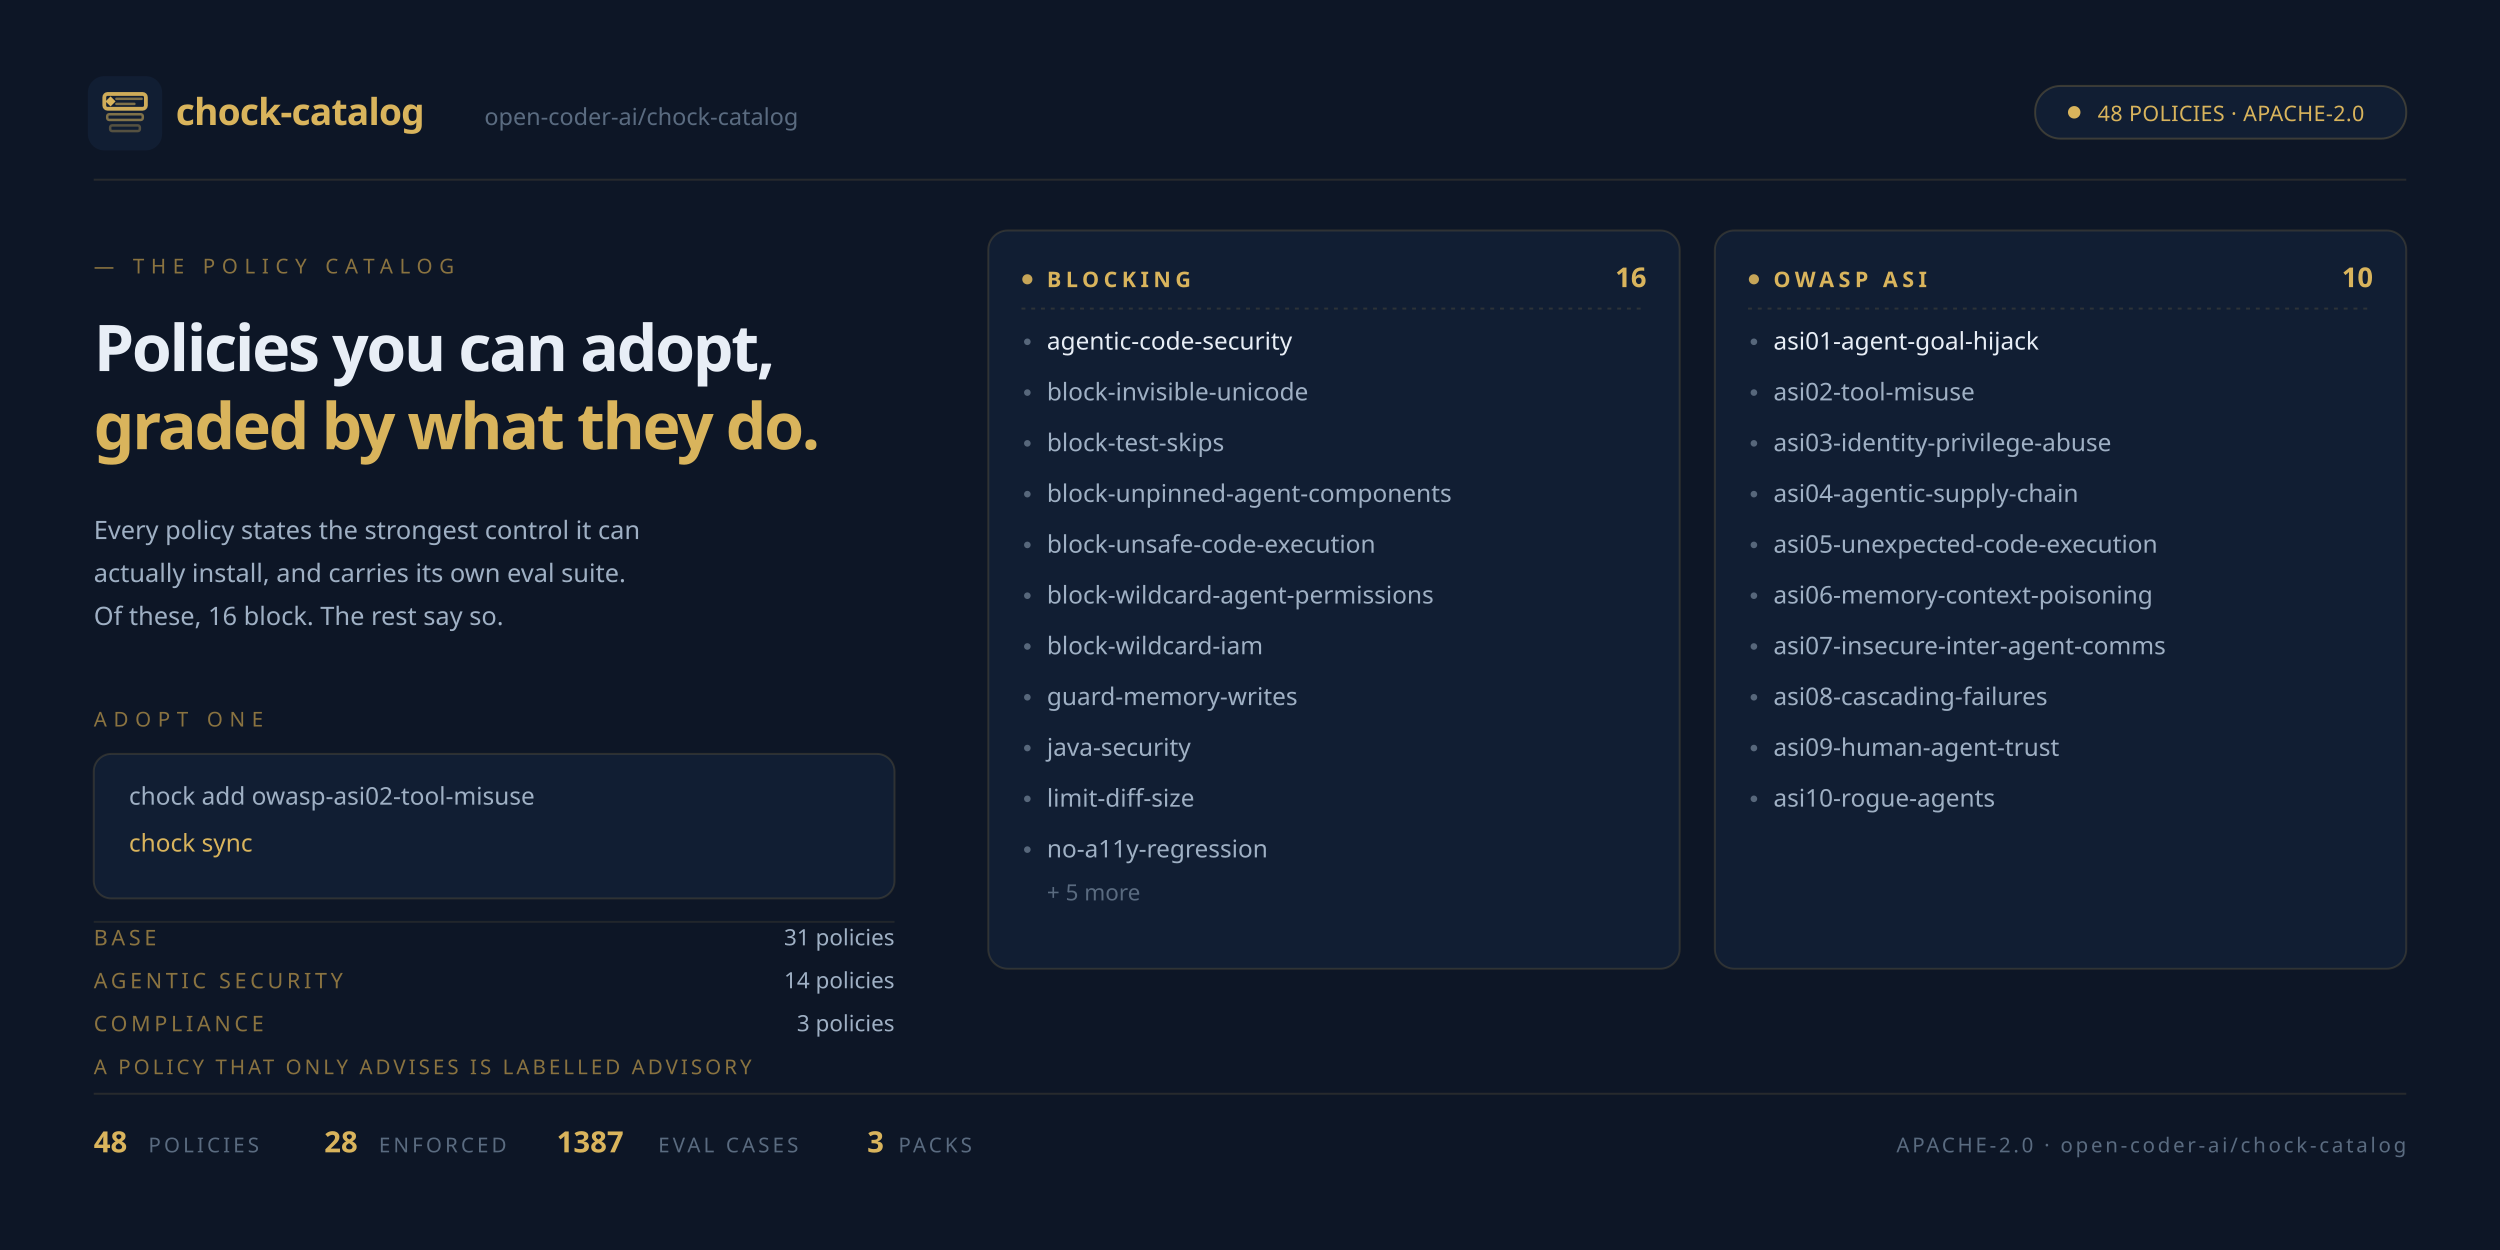
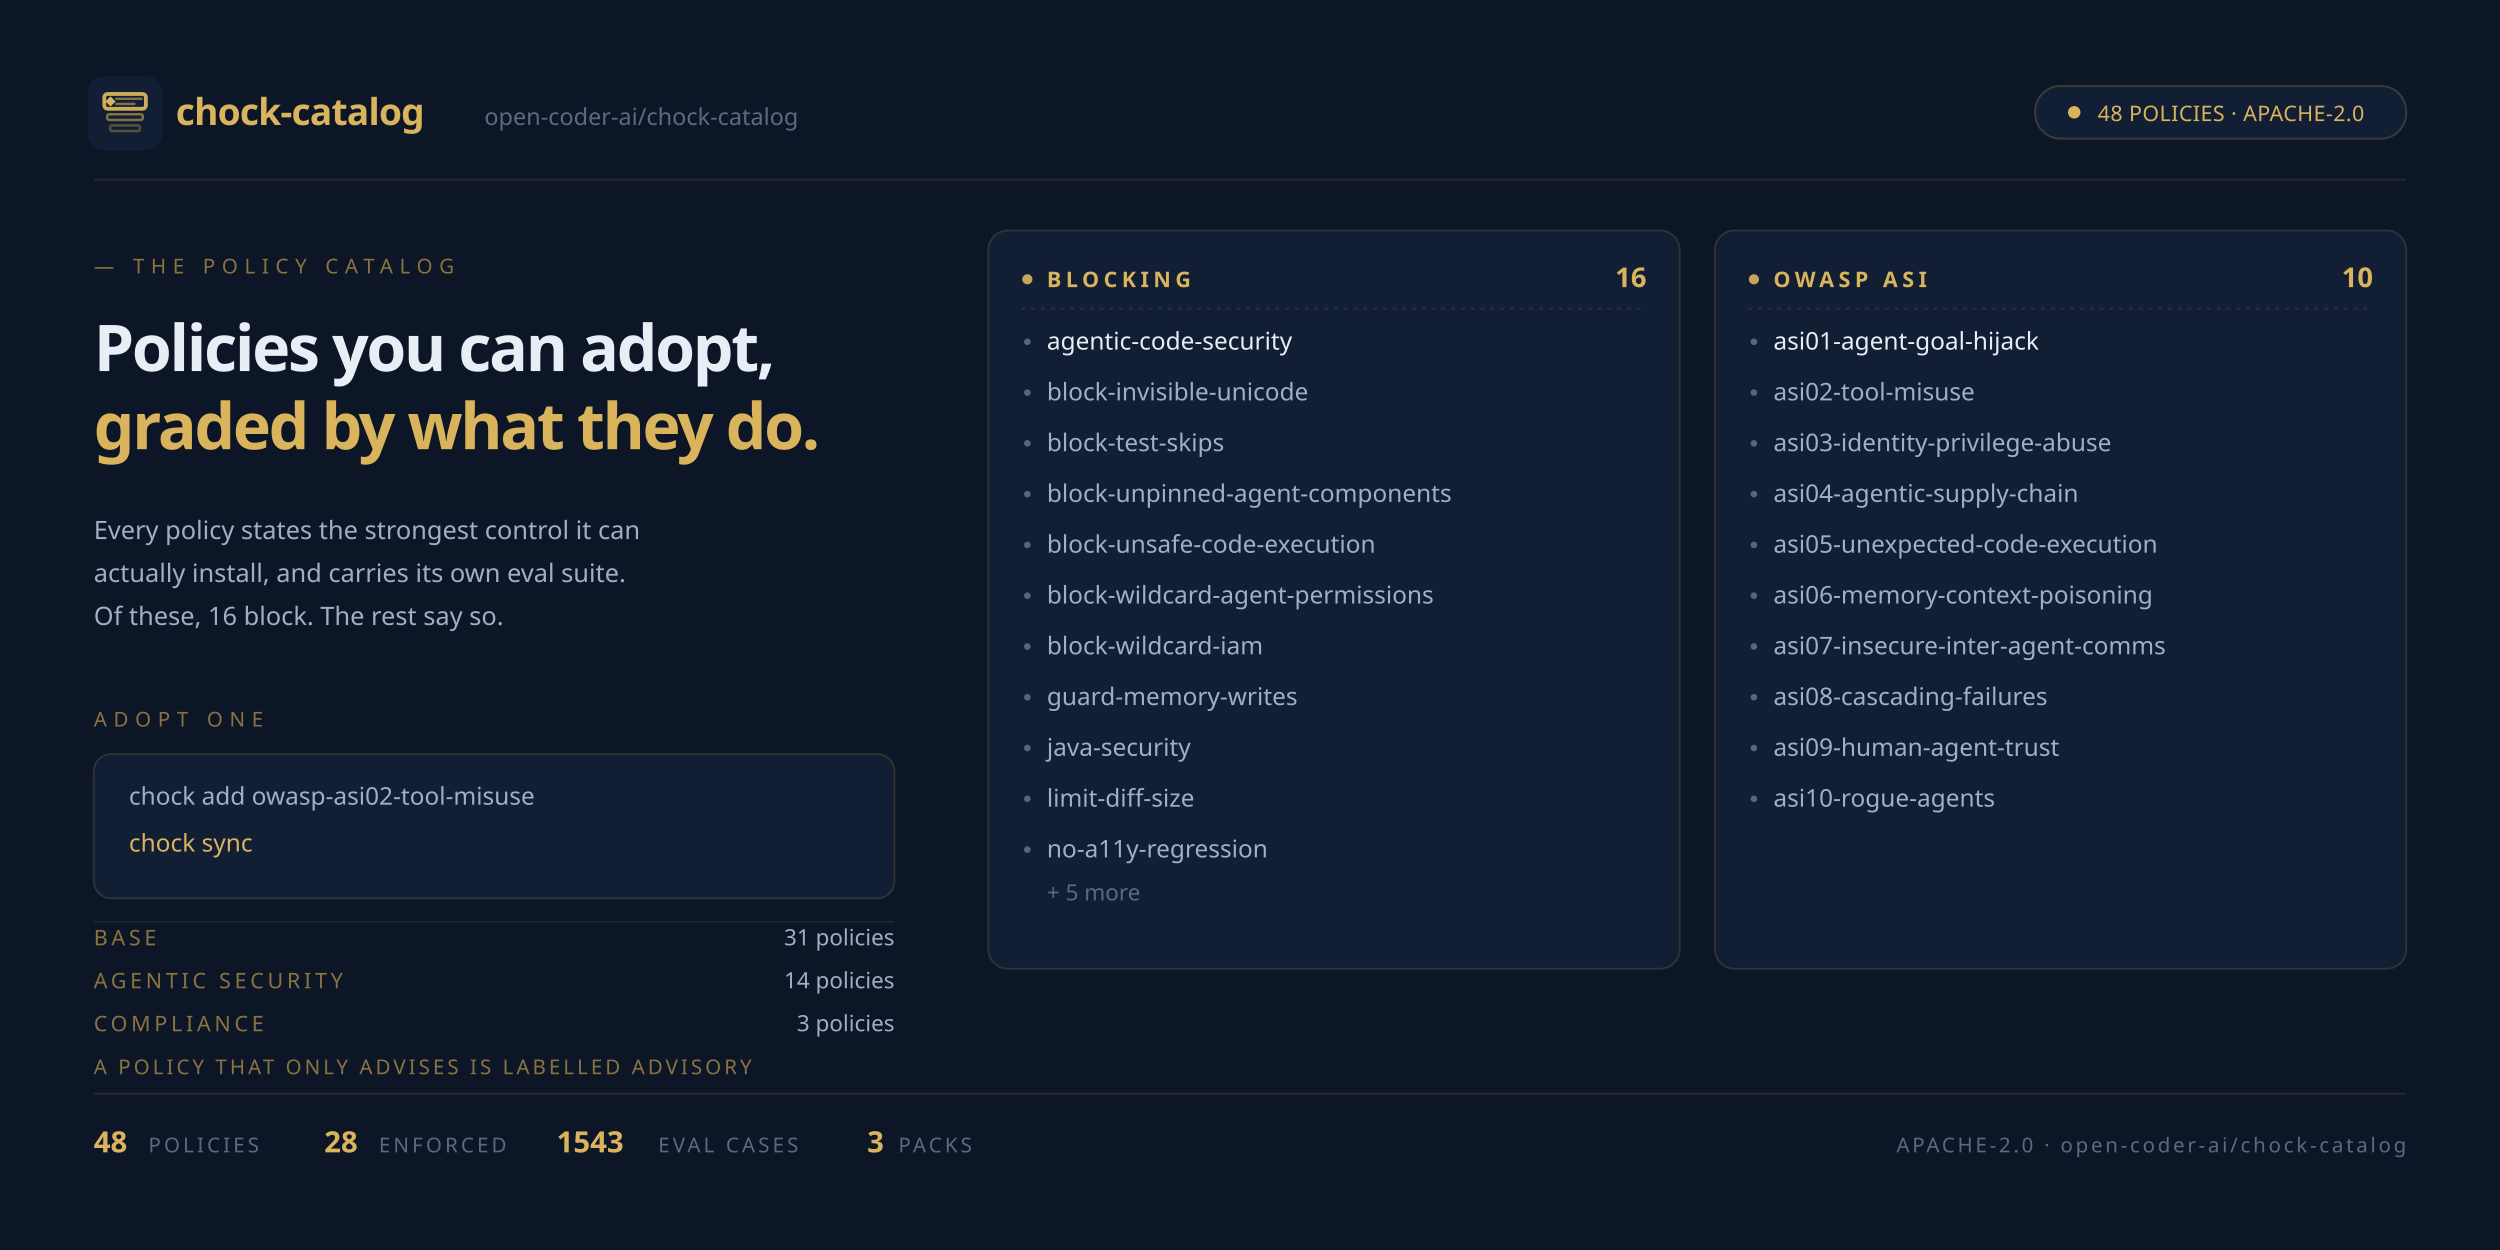
- <svg xmlns="http://www.w3.org/2000/svg" width="1280" height="640" viewBox="0 0 1280 640" role="img" aria-label="chock-catalog — the policy catalog for chock: policies you can adopt, graded by what they actually enforce. 48 policies across 3 packs (agentic-security 14, base 31, compliance 3); 28 enforced (19 at commit, 9 at pre-tool-use) and 20 advisory; 1387 eval cases. The 16 blocking policies: agentic-code-security, block-invisible-unicode, block-test-skips, block-unpinned-agent-components, block-unsafe-code-execution, block-wildcard-agent-permissions, block-wildcard-iam, guard-memory-writes, java-security, limit-diff-size, no-a11y-regression, pin-github-actions, protect-main-branch, protect-test-integrity, scan-secrets, verify-dependency-exists. Full OWASP Agentic Security Initiative top ten coverage, ASI01 through ASI10. Apache-2.0.">
+ <svg xmlns="http://www.w3.org/2000/svg" width="1280" height="640" viewBox="0 0 1280 640" role="img" aria-label="chock-catalog — the policy catalog for chock: policies you can adopt, graded by what they actually enforce. 48 policies across 3 packs (agentic-security 14, base 31, compliance 3); 28 enforced (19 at commit, 9 at pre-tool-use) and 20 advisory; 1543 eval cases. The 16 blocking policies: agentic-code-security, block-invisible-unicode, block-test-skips, block-unpinned-agent-components, block-unsafe-code-execution, block-wildcard-agent-permissions, block-wildcard-iam, guard-memory-writes, java-security, limit-diff-size, no-a11y-regression, pin-github-actions, protect-main-branch, protect-test-integrity, scan-secrets, verify-dependency-exists. Full OWASP Agentic Security Initiative top ten coverage, ASI01 through ASI10. Apache-2.0.">
  <rect width="1280" height="640" fill="#0D1626" />
  <rect x="45.0" y="39.0" width="38" height="38" rx="8.4" fill="#111E33" />
  <rect x="56.4" y="64.2" width="15.2" height="2.9" rx="1.0" fill="none" stroke="#D9B45C" stroke-width="1.29" stroke-opacity="0.34" />
  <rect x="54.9" y="58.5" width="18.2" height="2.9" rx="1.0" fill="none" stroke="#D9B45C" stroke-width="1.29" stroke-opacity="0.55" />
  <rect x="53.4" y="48.1" width="21.3" height="7.6" rx="1.7" fill="none" stroke="#D9B45C" stroke-width="1.94" stroke-opacity="0.95" />
  <rect x="54.77" y="50.10" width="3.65" height="3.65" transform="rotate(45 56.59 51.92)" fill="#D9B45C" />
  <line x1="59.6" y1="50.6" x2="72.5" y2="50.6" stroke="#D9B45C" stroke-width="1.29" stroke-opacity="0.55" stroke-linecap="round" />
  <line x1="59.6" y1="53.2" x2="68.8" y2="53.2" stroke="#D9B45C" stroke-width="1.29" stroke-opacity="0.55" stroke-linecap="round" />
  <text x="90" y="64" font-family="Geist Mono" font-size="19" font-weight="700" letter-spacing="-0.4" fill="#D9B45C">chock-catalog</text>
  <text x="248" y="64" font-family="Geist Mono" font-size="12" fill="#5A6B80">open-coder-ai/chock-catalog</text>
  <rect x="1042" y="44" width="190" height="27" rx="13" fill="#111E33" stroke="#D9B45C" stroke-opacity="0.22" />
  <circle cx="1062" cy="57.5" r="3.2" fill="#D9B45C" />
  <text x="1074" y="62" font-family="Geist Mono" font-size="11" letter-spacing="0.2" fill="#D9B45C">48 POLICIES · APACHE-2.0</text>
  <line x1="48" y1="92" x2="1232" y2="92" stroke="#D9B45C" stroke-opacity="0.13" stroke-width="1" />
  <text x="48" y="140" font-family="Geist Mono" font-size="10.5" letter-spacing="3.4" fill="#8A7340">— THE POLICY CATALOG</text>
  <text x="48" y="190" font-family="Geist Mono" font-size="33" font-weight="700" letter-spacing="-1.2" fill="#E8EEF6">Policies you can adopt,</text>
  <text x="48" y="230" font-family="Geist Mono" font-size="33" font-weight="700" letter-spacing="-1.2" fill="#D9B45C">graded by what they do.</text>
  <text x="48" y="276" font-family="Geist Mono" font-size="13" fill="#9FB0C4">Every policy states the strongest control it can</text>
  <text x="48" y="298" font-family="Geist Mono" font-size="13" fill="#9FB0C4">actually install, and carries its own eval suite.</text>
  <text x="48" y="320" font-family="Geist Mono" font-size="13" fill="#9FB0C4">Of these, 16 block. The rest say so.</text>
  <text x="48" y="372" font-family="Geist Mono" font-size="10.5" letter-spacing="3.4" fill="#8A7340">ADOPT ONE</text>
  <rect x="48" y="386" width="410" height="74" rx="9" fill="#111E33" stroke="#D9B45C" stroke-opacity="0.16" />
  <text x="66" y="412" font-family="Geist Mono" font-size="12.5" fill="#9FB0C4">chock add owasp-asi02-tool-misuse</text>
  <text x="66" y="436" font-family="Geist Mono" font-size="12.5" fill="#D9B45C">chock sync</text>
  <line x1="48" y1="472" x2="458" y2="472" stroke="#D9B45C" stroke-opacity="0.10" stroke-width="1" />
  <text x="48" y="484" font-family="Geist Mono" font-size="11" letter-spacing="1.9" fill="#8A7340">BASE</text>
  <text x="458" y="484" font-family="Geist Mono" font-size="11.5" text-anchor="end" fill="#9FB0C4">31 policies</text>
  <text x="48" y="506" font-family="Geist Mono" font-size="11" letter-spacing="1.9" fill="#8A7340">AGENTIC SECURITY</text>
  <text x="458" y="506" font-family="Geist Mono" font-size="11.5" text-anchor="end" fill="#9FB0C4">14 policies</text>
  <text x="48" y="528" font-family="Geist Mono" font-size="11" letter-spacing="1.9" fill="#8A7340">COMPLIANCE</text>
  <text x="458" y="528" font-family="Geist Mono" font-size="11.5" text-anchor="end" fill="#9FB0C4">3 policies</text>
  <text x="48" y="550" font-family="Geist Mono" font-size="10.5" letter-spacing="1.55" fill="#8A7340">A POLICY THAT ONLY ADVISES IS LABELLED ADVISORY</text>
  <rect x="506" y="118" width="354" height="378" rx="10" fill="#111E33" stroke="#D9B45C" stroke-opacity="0.16" stroke-width="1" />
  <circle cx="526" cy="143" r="2.6" fill="#D9B45C" fill-opacity="0.9" />
  <text x="536" y="147" font-family="Geist Mono" font-size="11" font-weight="700" letter-spacing="2.3" fill="#D9B45C">BLOCKING</text>
  <text x="843" y="147" font-family="Geist Mono" font-size="14" font-weight="700" text-anchor="end" fill="#D9B45C">16</text>
  <line x1="523" y1="158" x2="843" y2="158" stroke="#D9B45C" stroke-opacity="0.14" stroke-width="1" stroke-dasharray="2 3" />
  <circle cx="526" cy="175" r="1.7" fill="#9FB0C4" fill-opacity="0.5" />
  <text x="536" y="179" font-family="Geist Mono" font-size="12.5" fill="#E8EEF6">agentic-code-security</text>
  <circle cx="526" cy="201" r="1.7" fill="#9FB0C4" fill-opacity="0.5" />
  <text x="536" y="205" font-family="Geist Mono" font-size="12.5" fill="#9FB0C4">block-invisible-unicode</text>
  <circle cx="526" cy="227" r="1.7" fill="#9FB0C4" fill-opacity="0.5" />
  <text x="536" y="231" font-family="Geist Mono" font-size="12.5" fill="#9FB0C4">block-test-skips</text>
  <circle cx="526" cy="253" r="1.7" fill="#9FB0C4" fill-opacity="0.5" />
  <text x="536" y="257" font-family="Geist Mono" font-size="12.5" fill="#9FB0C4">block-unpinned-agent-components</text>
  <circle cx="526" cy="279" r="1.7" fill="#9FB0C4" fill-opacity="0.5" />
  <text x="536" y="283" font-family="Geist Mono" font-size="12.5" fill="#9FB0C4">block-unsafe-code-execution</text>
  <circle cx="526" cy="305" r="1.7" fill="#9FB0C4" fill-opacity="0.5" />
  <text x="536" y="309" font-family="Geist Mono" font-size="12.5" fill="#9FB0C4">block-wildcard-agent-permissions</text>
  <circle cx="526" cy="331" r="1.7" fill="#9FB0C4" fill-opacity="0.5" />
  <text x="536" y="335" font-family="Geist Mono" font-size="12.5" fill="#9FB0C4">block-wildcard-iam</text>
  <circle cx="526" cy="357" r="1.7" fill="#9FB0C4" fill-opacity="0.5" />
  <text x="536" y="361" font-family="Geist Mono" font-size="12.5" fill="#9FB0C4">guard-memory-writes</text>
  <circle cx="526" cy="383" r="1.7" fill="#9FB0C4" fill-opacity="0.5" />
  <text x="536" y="387" font-family="Geist Mono" font-size="12.5" fill="#9FB0C4">java-security</text>
  <circle cx="526" cy="409" r="1.7" fill="#9FB0C4" fill-opacity="0.5" />
  <text x="536" y="413" font-family="Geist Mono" font-size="12.5" fill="#9FB0C4">limit-diff-size</text>
  <circle cx="526" cy="435" r="1.7" fill="#9FB0C4" fill-opacity="0.5" />
  <text x="536" y="439" font-family="Geist Mono" font-size="12.5" fill="#9FB0C4">no-a11y-regression</text>
  <text x="536" y="461" font-family="Geist Mono" font-size="11.5" fill="#5A6B80">+ 5 more</text>
  <rect x="878" y="118" width="354" height="378" rx="10" fill="#111E33" stroke="#D9B45C" stroke-opacity="0.16" stroke-width="1" />
  <circle cx="898" cy="143" r="2.6" fill="#D9B45C" fill-opacity="0.9" />
  <text x="908" y="147" font-family="Geist Mono" font-size="11" font-weight="700" letter-spacing="2.3" fill="#D9B45C">OWASP ASI</text>
  <text x="1215" y="147" font-family="Geist Mono" font-size="14" font-weight="700" text-anchor="end" fill="#D9B45C">10</text>
  <line x1="895" y1="158" x2="1215" y2="158" stroke="#D9B45C" stroke-opacity="0.14" stroke-width="1" stroke-dasharray="2 3" />
  <circle cx="898" cy="175" r="1.7" fill="#9FB0C4" fill-opacity="0.5" />
  <text x="908" y="179" font-family="Geist Mono" font-size="12.5" fill="#E8EEF6">asi01-agent-goal-hijack</text>
  <circle cx="898" cy="201" r="1.7" fill="#9FB0C4" fill-opacity="0.5" />
  <text x="908" y="205" font-family="Geist Mono" font-size="12.5" fill="#9FB0C4">asi02-tool-misuse</text>
  <circle cx="898" cy="227" r="1.7" fill="#9FB0C4" fill-opacity="0.5" />
  <text x="908" y="231" font-family="Geist Mono" font-size="12.5" fill="#9FB0C4">asi03-identity-privilege-abuse</text>
  <circle cx="898" cy="253" r="1.7" fill="#9FB0C4" fill-opacity="0.5" />
  <text x="908" y="257" font-family="Geist Mono" font-size="12.5" fill="#9FB0C4">asi04-agentic-supply-chain</text>
  <circle cx="898" cy="279" r="1.7" fill="#9FB0C4" fill-opacity="0.5" />
  <text x="908" y="283" font-family="Geist Mono" font-size="12.5" fill="#9FB0C4">asi05-unexpected-code-execution</text>
  <circle cx="898" cy="305" r="1.7" fill="#9FB0C4" fill-opacity="0.5" />
  <text x="908" y="309" font-family="Geist Mono" font-size="12.5" fill="#9FB0C4">asi06-memory-context-poisoning</text>
  <circle cx="898" cy="331" r="1.7" fill="#9FB0C4" fill-opacity="0.5" />
  <text x="908" y="335" font-family="Geist Mono" font-size="12.5" fill="#9FB0C4">asi07-insecure-inter-agent-comms</text>
  <circle cx="898" cy="357" r="1.7" fill="#9FB0C4" fill-opacity="0.5" />
  <text x="908" y="361" font-family="Geist Mono" font-size="12.5" fill="#9FB0C4">asi08-cascading-failures</text>
  <circle cx="898" cy="383" r="1.7" fill="#9FB0C4" fill-opacity="0.5" />
  <text x="908" y="387" font-family="Geist Mono" font-size="12.5" fill="#9FB0C4">asi09-human-agent-trust</text>
  <circle cx="898" cy="409" r="1.7" fill="#9FB0C4" fill-opacity="0.5" />
  <text x="908" y="413" font-family="Geist Mono" font-size="12.5" fill="#9FB0C4">asi10-rogue-agents</text>
  <line x1="48" y1="560" x2="1232" y2="560" stroke="#D9B45C" stroke-opacity="0.13" stroke-width="1" />
  <text x="48" y="590" font-family="Geist Mono" font-size="15" font-weight="700" fill="#D9B45C">48</text>
  <text x="76" y="590" font-family="Geist Mono" font-size="10.5" letter-spacing="1.6" fill="#5A6B80">POLICIES</text>
  <text x="166" y="590" font-family="Geist Mono" font-size="15" font-weight="700" fill="#D9B45C">28</text>
  <text x="194" y="590" font-family="Geist Mono" font-size="10.5" letter-spacing="1.6" fill="#5A6B80">ENFORCED</text>
-   <text x="285" y="590" font-family="Geist Mono" font-size="15" font-weight="700" fill="#D9B45C">1387</text>
+   <text x="285" y="590" font-family="Geist Mono" font-size="15" font-weight="700" fill="#D9B45C">1543</text>
  <text x="337" y="590" font-family="Geist Mono" font-size="10.5" letter-spacing="1.6" fill="#5A6B80">EVAL CASES</text>
  <text x="444" y="590" font-family="Geist Mono" font-size="15" font-weight="700" fill="#D9B45C">3</text>
  <text x="460" y="590" font-family="Geist Mono" font-size="10.5" letter-spacing="1.6" fill="#5A6B80">PACKS</text>
  <text x="1232" y="590" font-family="Geist Mono" font-size="10.5" letter-spacing="1.4" text-anchor="end" fill="#5A6B80">APACHE-2.0 · open-coder-ai/chock-catalog</text>
</svg>
